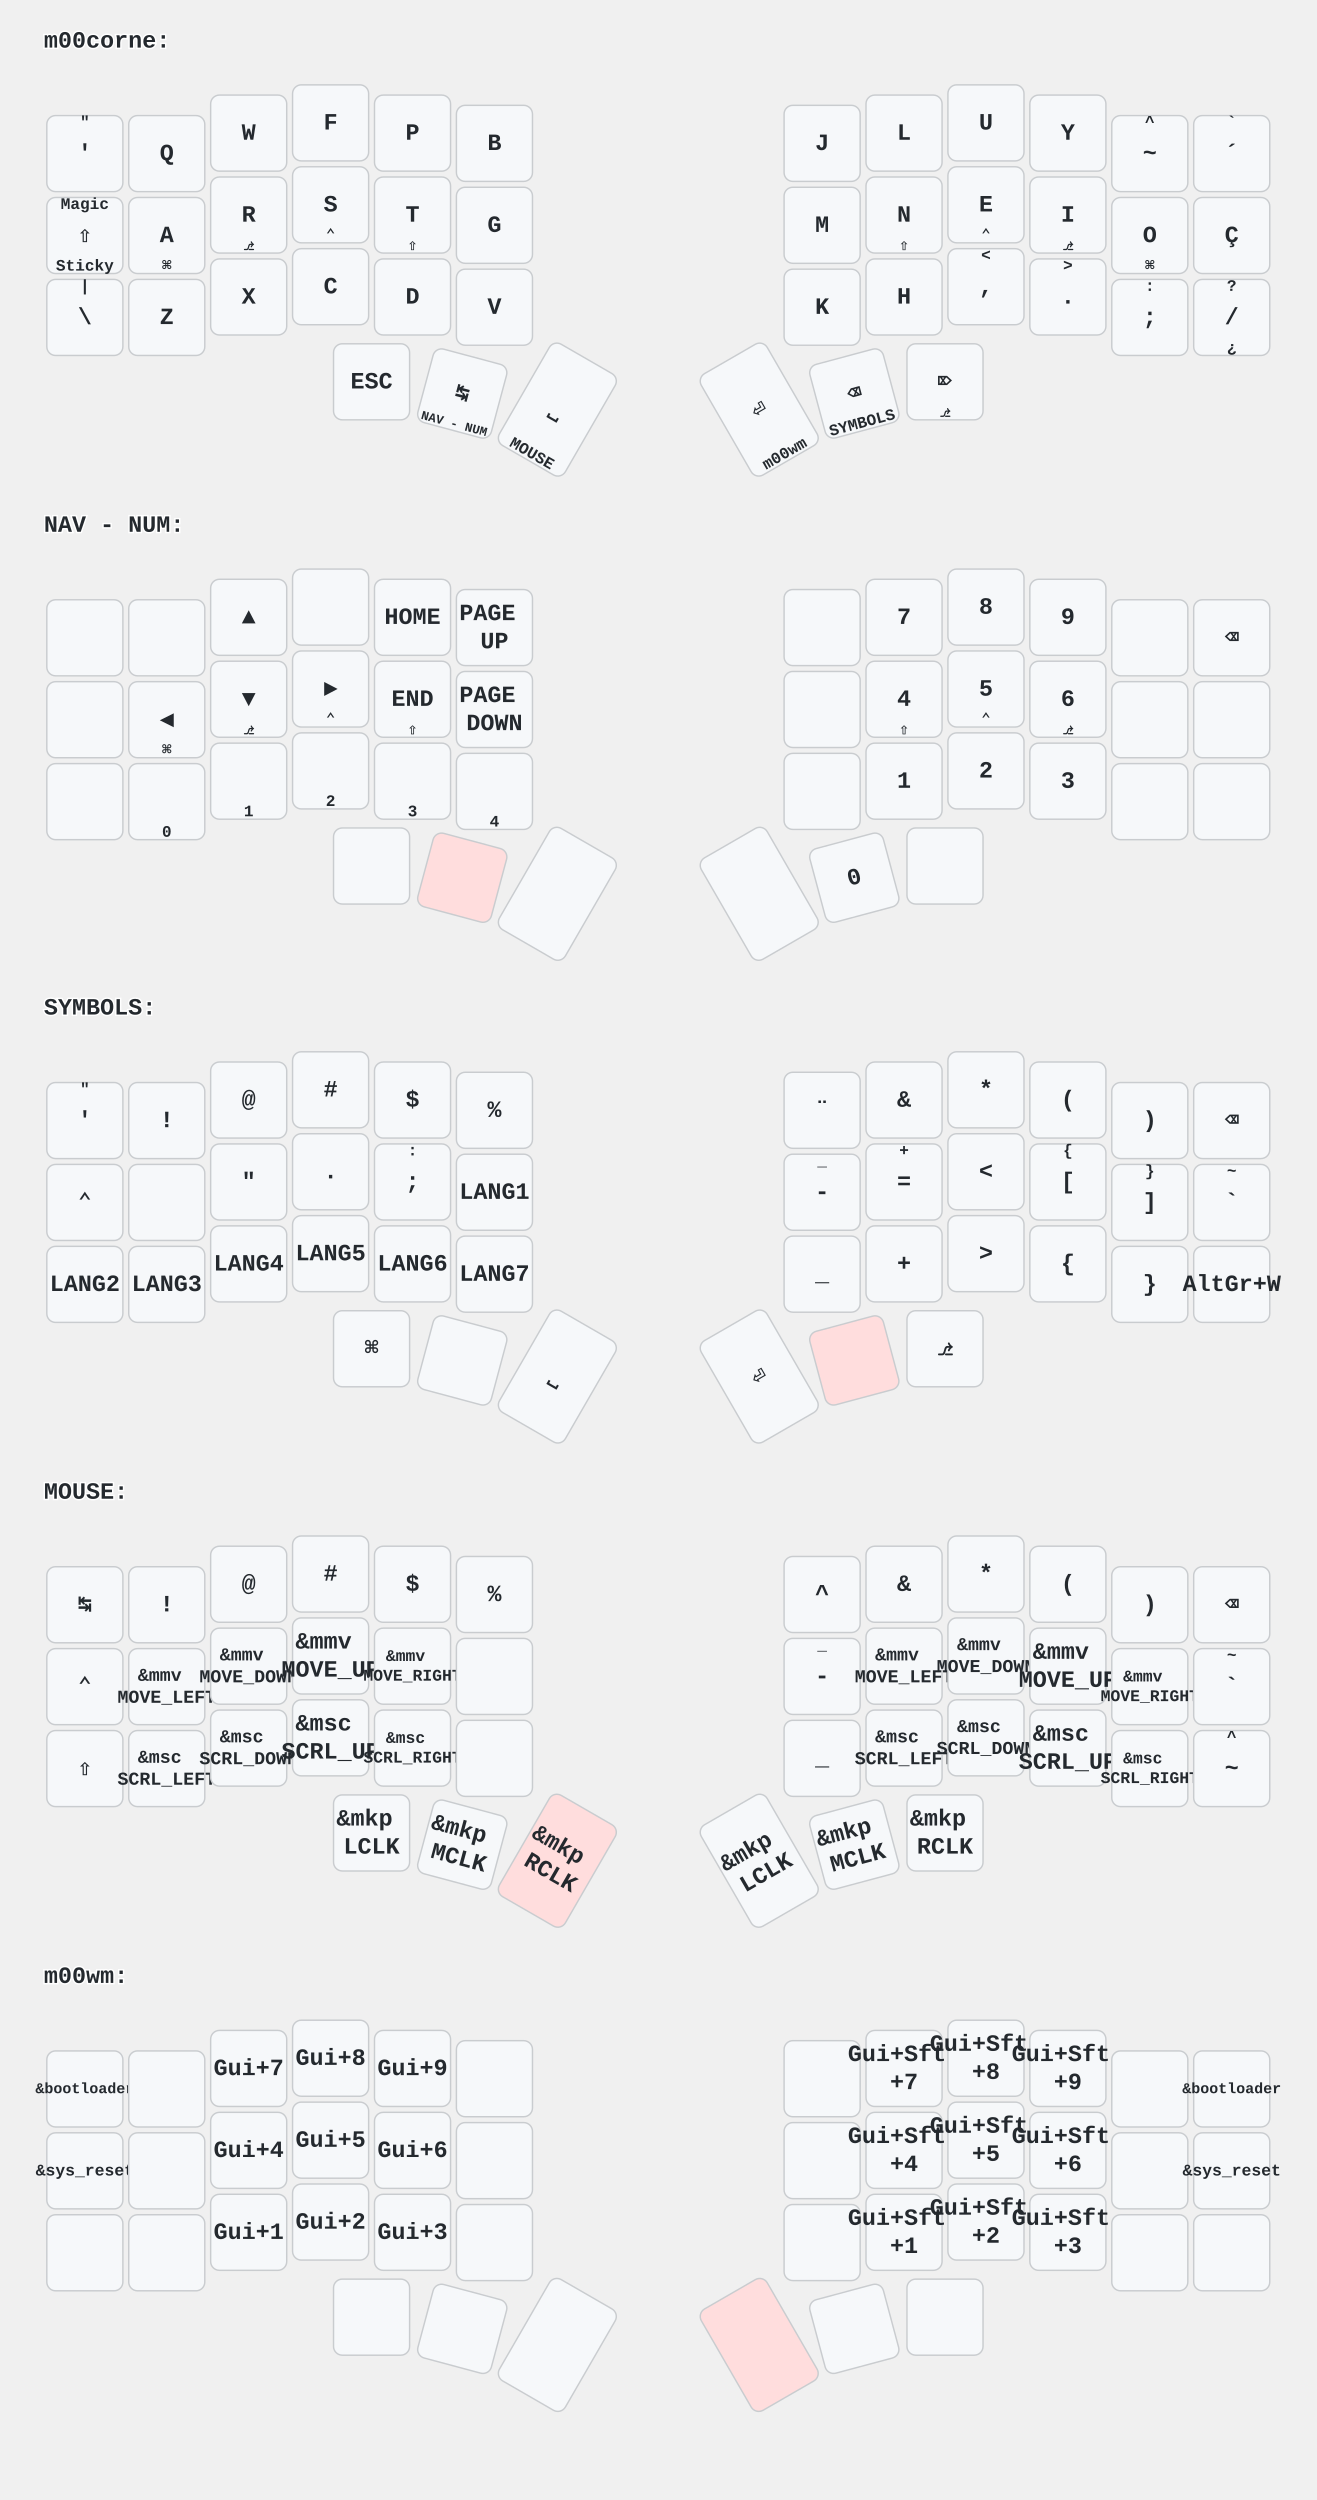
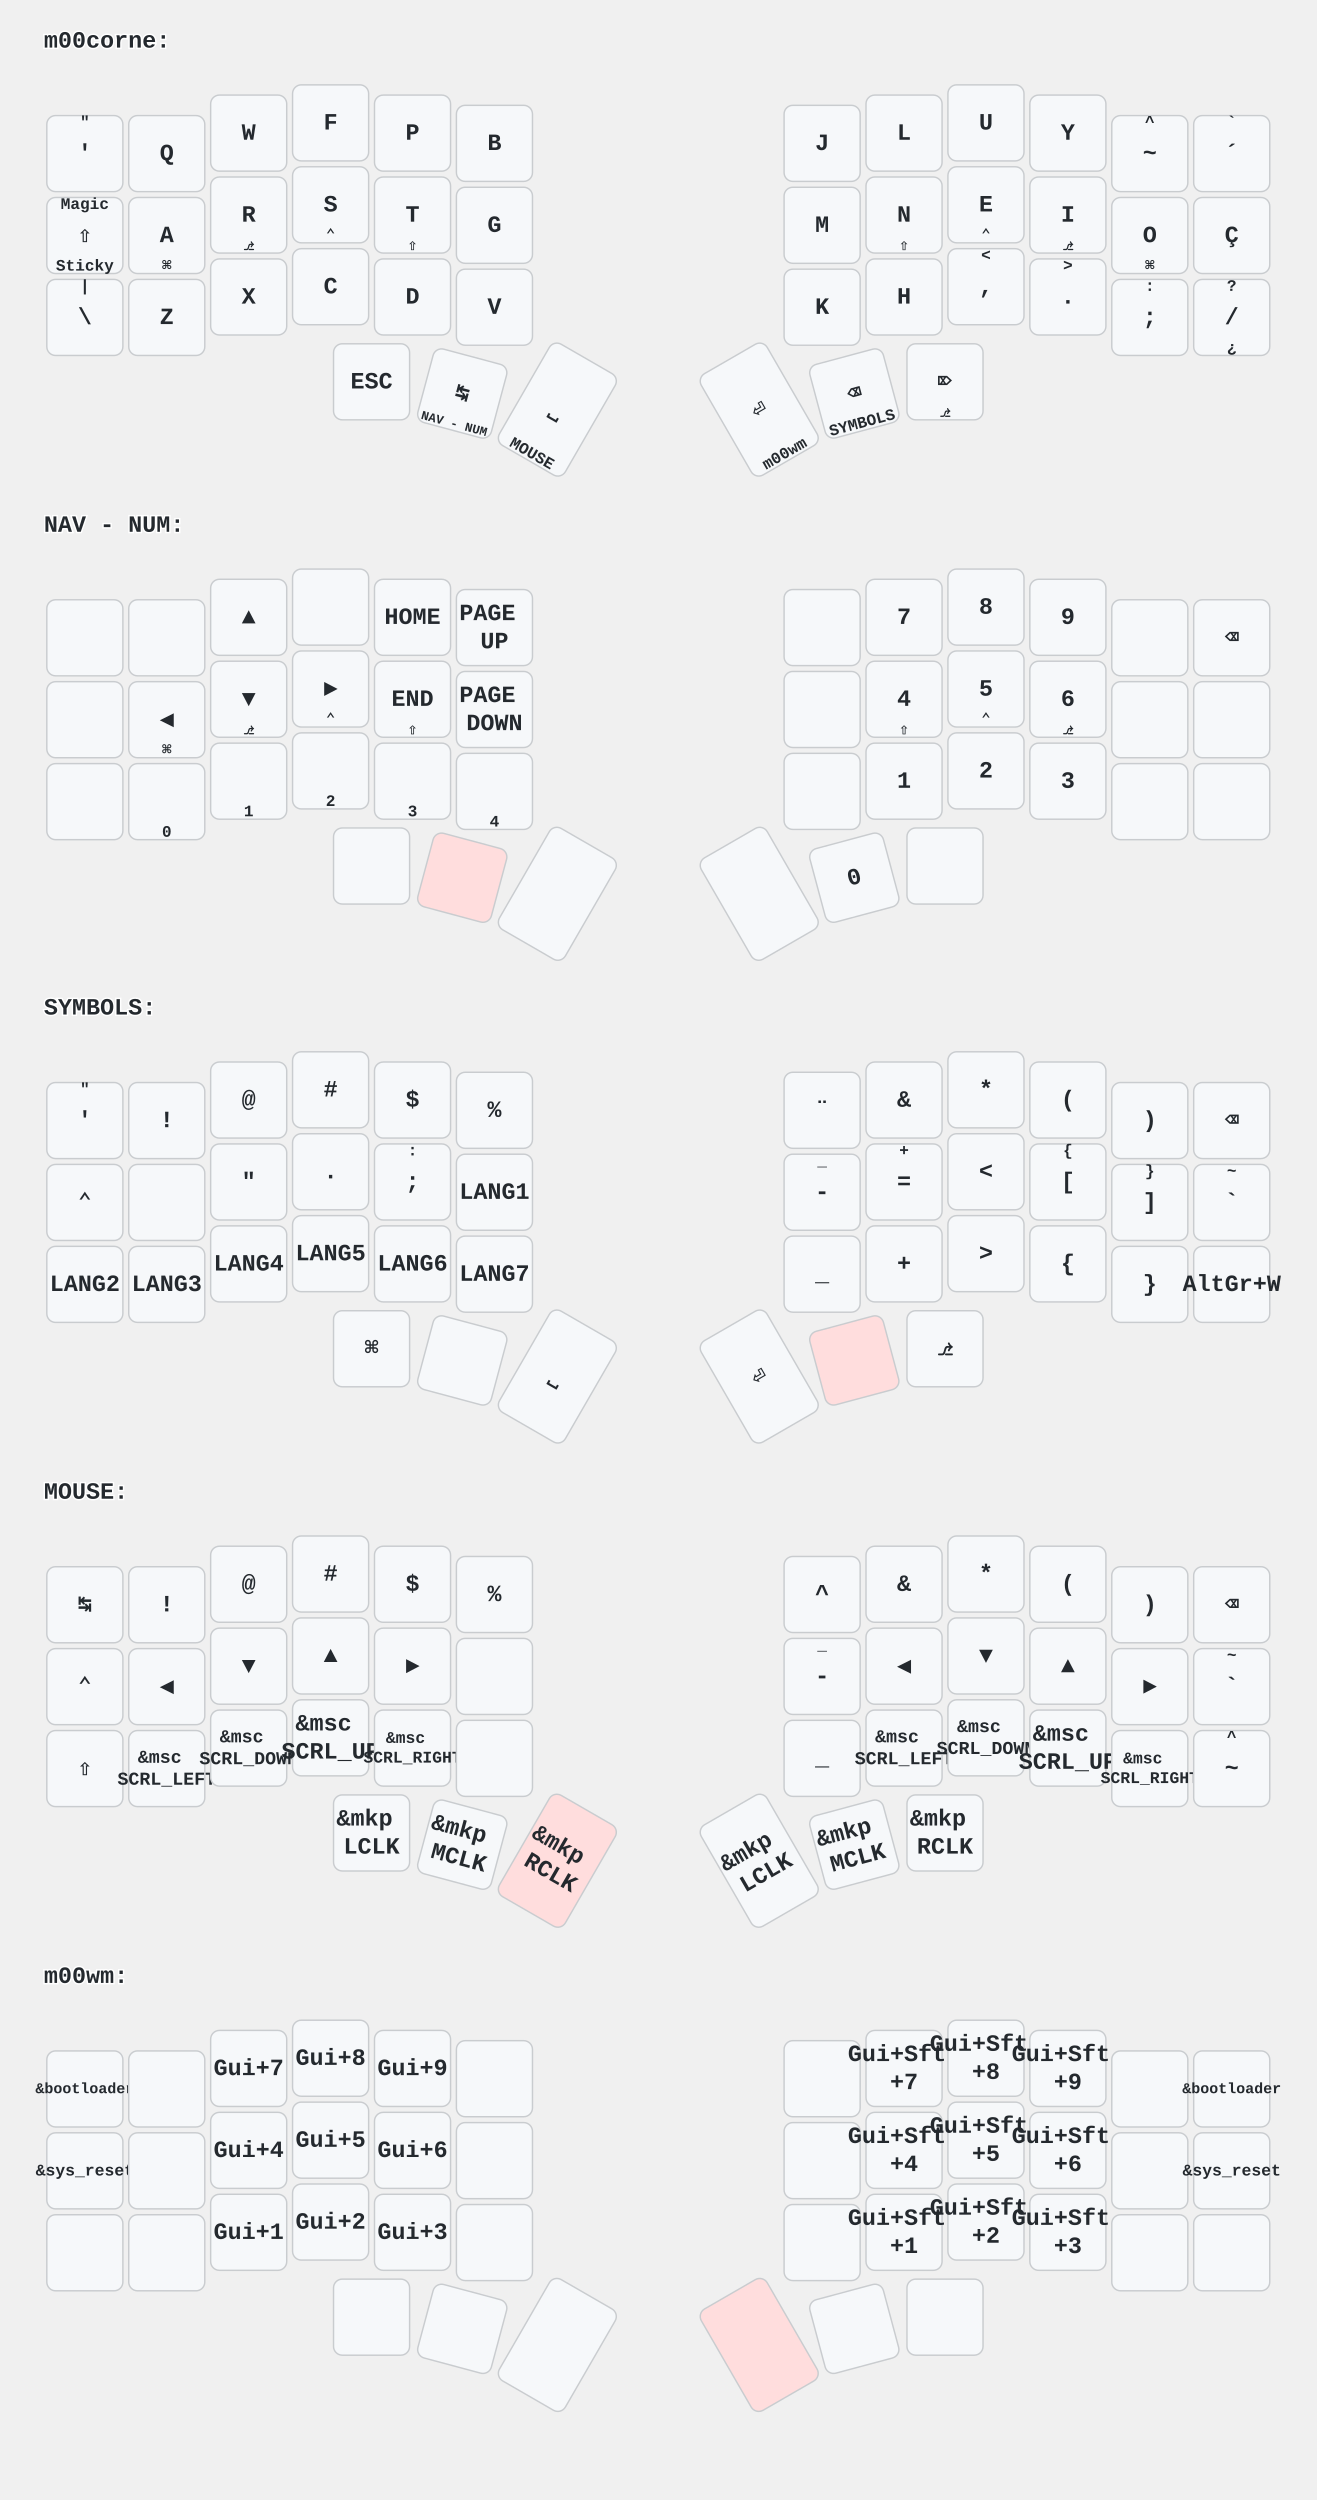
<svg xmlns="http://www.w3.org/2000/svg" xmlns:xlink="http://www.w3.org/1999/xlink" width="900" height="1709" viewBox="0 0 900 1709" class="keymap">
  <defs>/* start glyphs */
<svg id="mdil:bluetooth">
      <svg id="mdil-bluetooth" viewBox="0 0 24 24">
        <path d="M11,3H12L16.85,7.85L12.21,12.5L16.85,17.15L12,22H11V13.71L6.55,18.16L5.84,17.45L10.79,12.5L5.84,7.55L6.55,6.84L11,11.29V3M12,4.41V11.29L15.44,7.85L12,4.41M12,20.59L15.44,17.15L12,13.71V20.59Z" />
      </svg>
    </svg>
  </defs>/* end glyphs */
<style>/* font and background color specifications */
svg {
    font-family: SFMono-Regular,Consolas,Liberation Mono,Menlo,monospace;
    font-size: 16px;
    font-kerning: normal;
    font-weight: bold;
    text-rendering: optimizeLegibility;
    fill: #24292e;
}

/* default key styling */
rect {
    fill: #f6f8fa;
    stroke: #c9cccf;
    stroke-width: 1;
}

/* color accent for combo boxes */
rect.combo {
    fill: #cdf;
}

/* color accent for held keys */
rect.held, rect.combo.held {
    fill: #fdd;
}

/* color accent for ghost (optional) keys */
rect.ghost, rect.combo.ghost {
    fill: #ddd;
}

text {
    text-anchor: middle;
    dominant-baseline: middle;
}

/* styling for layer labels */
text.label {
    font-weight: bold;
    text-anchor: start;
    stroke: white;
    stroke-width: 2;
    paint-order: stroke;
}

/* styling for combo tap, and key hold/shifted label text */
text.combo, text.hold, text.shifted {
    font-size: 11px;
}

text.hold {
    text-anchor: middle;
    dominant-baseline: auto;
}

text.shifted {
    text-anchor: middle;
    dominant-baseline: hanging;
}

/* styling for hold/shifted label text in combo box */
text.combo.hold, text.combo.shifted {
    font-size: 8px;
}

/* styling for combo dendrons */
path {
    stroke-width: 1;
    stroke: gray;
    fill: none;
}

@media (prefers-color-scheme: dark) {
svg.keymap { fill: #d1d6db; }
rect.key { fill: #3f4750; }
rect.key, rect.combo { stroke: #60666c; }
rect.combo, rect.combo-separate { fill: #1f3d7a; }
rect.held, rect.combo.held { fill: #854747; }
text.label, text.footer { stroke: black; }
text.trans { fill: #7e8184; }
path.combo { stroke: #7f7f7f; }

}</style>
  <g transform="translate(30, 0)" class="layer-m00corne">
    <text x="0" y="28" class="label" id="m00corne">m00corne:</text>
    <g transform="translate(0, 56)">
      <g transform="translate(28, 49)" class="key keypos-0">
        <rect rx="6" ry="6" x="-26" y="-26" width="52" height="52" class="key" />
        <text x="0" y="0" class="key tap">'</text>
        <text x="0" y="-24" class="key shifted">"</text>
      </g>
      <g transform="translate(84, 49)" class="key keypos-1">
        <rect rx="6" ry="6" x="-26" y="-26" width="52" height="52" class="key" />
        <text x="0" y="0" class="key tap">Q</text>
      </g>
      <g transform="translate(140, 35)" class="key keypos-2">
        <rect rx="6" ry="6" x="-26" y="-26" width="52" height="52" class="key" />
        <text x="0" y="0" class="key tap">W</text>
      </g>
      <g transform="translate(196, 28)" class="key keypos-3">
        <rect rx="6" ry="6" x="-26" y="-26" width="52" height="52" class="key" />
        <text x="0" y="0" class="key tap">F</text>
      </g>
      <g transform="translate(252, 35)" class="key keypos-4">
        <rect rx="6" ry="6" x="-26" y="-26" width="52" height="52" class="key" />
        <text x="0" y="0" class="key tap">P</text>
      </g>
      <g transform="translate(308, 42)" class="key keypos-5">
        <rect rx="6" ry="6" x="-26" y="-26" width="52" height="52" class="key" />
        <text x="0" y="0" class="key tap">B</text>
      </g>
      <g transform="translate(532, 42)" class="key keypos-6">
        <rect rx="6" ry="6" x="-26" y="-26" width="52" height="52" class="key" />
        <text x="0" y="0" class="key tap">J</text>
      </g>
      <g transform="translate(588, 35)" class="key keypos-7">
        <rect rx="6" ry="6" x="-26" y="-26" width="52" height="52" class="key" />
        <text x="0" y="0" class="key tap">L</text>
      </g>
      <g transform="translate(644, 28)" class="key keypos-8">
        <rect rx="6" ry="6" x="-26" y="-26" width="52" height="52" class="key" />
        <text x="0" y="0" class="key tap">U</text>
      </g>
      <g transform="translate(700, 35)" class="key keypos-9">
        <rect rx="6" ry="6" x="-26" y="-26" width="52" height="52" class="key" />
        <text x="0" y="0" class="key tap">Y</text>
      </g>
      <g transform="translate(756, 49)" class="key keypos-10">
        <rect rx="6" ry="6" x="-26" y="-26" width="52" height="52" class="key" />
        <text x="0" y="0" class="key tap">~</text>
        <text x="0" y="-24" class="key shifted">^</text>
      </g>
      <g transform="translate(812, 49)" class="key keypos-11">
        <rect rx="6" ry="6" x="-26" y="-26" width="52" height="52" class="key" />
        <text x="0" y="0" class="key tap">´</text>
        <text x="0" y="-24" class="key shifted">`</text>
      </g>
      <g transform="translate(28, 105)" class="key keypos-12">
        <rect rx="6" ry="6" x="-26" y="-26" width="52" height="52" class="key" />
        <text x="0" y="0" class="key tap">⇧</text>
        <text x="0" y="24" class="key hold">Sticky</text>
        <text x="0" y="-24" class="key shifted">Magic</text>
      </g>
      <g transform="translate(84, 105)" class="key keypos-13">
        <rect rx="6" ry="6" x="-26" y="-26" width="52" height="52" class="key" />
        <text x="0" y="0" class="key tap">A</text>
        <text x="0" y="24" class="key hold">⌘</text>
      </g>
      <g transform="translate(140, 91)" class="key keypos-14">
        <rect rx="6" ry="6" x="-26" y="-26" width="52" height="52" class="key" />
        <text x="0" y="0" class="key tap">R</text>
        <text x="0" y="24" class="key hold">⎇</text>
      </g>
      <g transform="translate(196, 84)" class="key keypos-15">
        <rect rx="6" ry="6" x="-26" y="-26" width="52" height="52" class="key" />
        <text x="0" y="0" class="key tap">S</text>
        <text x="0" y="24" class="key hold">⌃</text>
      </g>
      <g transform="translate(252, 91)" class="key keypos-16">
        <rect rx="6" ry="6" x="-26" y="-26" width="52" height="52" class="key" />
        <text x="0" y="0" class="key tap">T</text>
        <text x="0" y="24" class="key hold">⇧</text>
      </g>
      <g transform="translate(308, 98)" class="key keypos-17">
        <rect rx="6" ry="6" x="-26" y="-26" width="52" height="52" class="key" />
        <text x="0" y="0" class="key tap">G</text>
      </g>
      <g transform="translate(532, 98)" class="key keypos-18">
        <rect rx="6" ry="6" x="-26" y="-26" width="52" height="52" class="key" />
        <text x="0" y="0" class="key tap">M</text>
      </g>
      <g transform="translate(588, 91)" class="key keypos-19">
        <rect rx="6" ry="6" x="-26" y="-26" width="52" height="52" class="key" />
        <text x="0" y="0" class="key tap">N</text>
        <text x="0" y="24" class="key hold">⇧</text>
      </g>
      <g transform="translate(644, 84)" class="key keypos-20">
        <rect rx="6" ry="6" x="-26" y="-26" width="52" height="52" class="key" />
        <text x="0" y="0" class="key tap">E</text>
        <text x="0" y="24" class="key hold">⌃</text>
      </g>
      <g transform="translate(700, 91)" class="key keypos-21">
        <rect rx="6" ry="6" x="-26" y="-26" width="52" height="52" class="key" />
        <text x="0" y="0" class="key tap">I</text>
        <text x="0" y="24" class="key hold">⎇</text>
      </g>
      <g transform="translate(756, 105)" class="key keypos-22">
        <rect rx="6" ry="6" x="-26" y="-26" width="52" height="52" class="key" />
        <text x="0" y="0" class="key tap">O</text>
        <text x="0" y="24" class="key hold">⌘</text>
      </g>
      <g transform="translate(812, 105)" class="key keypos-23">
        <rect rx="6" ry="6" x="-26" y="-26" width="52" height="52" class="key" />
        <text x="0" y="0" class="key tap">Ç</text>
      </g>
      <g transform="translate(28, 161)" class="key keypos-24">
        <rect rx="6" ry="6" x="-26" y="-26" width="52" height="52" class="key" />
        <text x="0" y="0" class="key tap">\</text>
        <text x="0" y="-24" class="key shifted">|</text>
      </g>
      <g transform="translate(84, 161)" class="key keypos-25">
        <rect rx="6" ry="6" x="-26" y="-26" width="52" height="52" class="key" />
        <text x="0" y="0" class="key tap">Z</text>
      </g>
      <g transform="translate(140, 147)" class="key keypos-26">
        <rect rx="6" ry="6" x="-26" y="-26" width="52" height="52" class="key" />
        <text x="0" y="0" class="key tap">X</text>
      </g>
      <g transform="translate(196, 140)" class="key keypos-27">
        <rect rx="6" ry="6" x="-26" y="-26" width="52" height="52" class="key" />
        <text x="0" y="0" class="key tap">C</text>
      </g>
      <g transform="translate(252, 147)" class="key keypos-28">
        <rect rx="6" ry="6" x="-26" y="-26" width="52" height="52" class="key" />
        <text x="0" y="0" class="key tap">D</text>
      </g>
      <g transform="translate(308, 154)" class="key keypos-29">
        <rect rx="6" ry="6" x="-26" y="-26" width="52" height="52" class="key" />
        <text x="0" y="0" class="key tap">V</text>
      </g>
      <g transform="translate(532, 154)" class="key keypos-30">
        <rect rx="6" ry="6" x="-26" y="-26" width="52" height="52" class="key" />
        <text x="0" y="0" class="key tap">K</text>
      </g>
      <g transform="translate(588, 147)" class="key keypos-31">
        <rect rx="6" ry="6" x="-26" y="-26" width="52" height="52" class="key" />
        <text x="0" y="0" class="key tap">H</text>
      </g>
      <g transform="translate(644, 140)" class="key keypos-32">
        <rect rx="6" ry="6" x="-26" y="-26" width="52" height="52" class="key" />
        <text x="0" y="0" class="key tap">,</text>
        <text x="0" y="-24" class="key shifted">&lt;</text>
      </g>
      <g transform="translate(700, 147)" class="key keypos-33">
        <rect rx="6" ry="6" x="-26" y="-26" width="52" height="52" class="key" />
        <text x="0" y="0" class="key tap">.</text>
        <text x="0" y="-24" class="key shifted">&gt;</text>
      </g>
      <g transform="translate(756, 161)" class="key keypos-34">
        <rect rx="6" ry="6" x="-26" y="-26" width="52" height="52" class="key" />
        <text x="0" y="0" class="key tap">;</text>
        <text x="0" y="-24" class="key shifted">:</text>
      </g>
      <g transform="translate(812, 161)" class="key keypos-35">
        <rect rx="6" ry="6" x="-26" y="-26" width="52" height="52" class="key" />
        <text x="0" y="0" class="key tap">/</text>
        <text x="0" y="24" class="key hold">¿</text>
        <text x="0" y="-24" class="key shifted">?</text>
      </g>
      <g transform="translate(224, 205)" class="key keypos-36">
        <rect rx="6" ry="6" x="-26" y="-26" width="52" height="52" class="key" />
        <text x="0" y="0" class="key tap">ESC</text>
      </g>
      <g transform="translate(286, 213) rotate(15.0)" class="key keypos-37">
        <rect rx="6" ry="6" x="-26" y="-26" width="52" height="52" class="key" />
        <text x="0" y="0" class="key tap">↹</text>
        <a href="#NAV---NUM">
          <text x="0" y="24" class="key hold layer-activator">
            <tspan style="font-size: 78%">NAV - NUM</tspan>
          </text>
        </a>
      </g>
      <g transform="translate(351, 224) rotate(30.0)" class="key keypos-38">
        <rect rx="6" ry="6" x="-26" y="-40" width="52" height="80" class="key" />
        <text x="0" y="0" class="key tap">⎵</text>
        <a href="#MOUSE">
          <text x="0" y="38" class="key hold layer-activator">MOUSE</text>
        </a>
      </g>
      <g transform="translate(489, 224) rotate(-30.0)" class="key keypos-39">
        <rect rx="6" ry="6" x="-26" y="-40" width="52" height="80" class="key" />
        <text x="0" y="0" class="key tap">⏎</text>
        <a href="#m00wm">
          <text x="0" y="38" class="key hold layer-activator">m00wm</text>
        </a>
      </g>
      <g transform="translate(554, 213) rotate(-15.0)" class="key keypos-40">
        <rect rx="6" ry="6" x="-26" y="-26" width="52" height="52" class="key" />
        <text x="0" y="0" class="key tap">⌫</text>
        <a href="#SYMBOLS">
          <text x="0" y="24" class="key hold layer-activator">SYMBOLS</text>
        </a>
      </g>
      <g transform="translate(616, 205)" class="key keypos-41">
        <rect rx="6" ry="6" x="-26" y="-26" width="52" height="52" class="key" />
        <text x="0" y="0" class="key tap">⌦</text>
        <text x="0" y="24" class="key hold">⎇</text>
      </g>
    </g>
  </g>
  <g transform="translate(30, 331)" class="layer-NAV - NUM">
    <text x="0" y="28" class="label" id="NAV---NUM">NAV - NUM:</text>
    <g transform="translate(0, 56)">
      <g transform="translate(28, 49)" class="key keypos-0">
        <rect rx="6" ry="6" x="-26" y="-26" width="52" height="52" class="key" />
      </g>
      <g transform="translate(84, 49)" class="key keypos-1">
        <rect rx="6" ry="6" x="-26" y="-26" width="52" height="52" class="key" />
      </g>
      <g transform="translate(140, 35)" class="key keypos-2">
        <rect rx="6" ry="6" x="-26" y="-26" width="52" height="52" class="key" />
        <text x="0" y="0" class="key tap">▲</text>
      </g>
      <g transform="translate(196, 28)" class="key keypos-3">
        <rect rx="6" ry="6" x="-26" y="-26" width="52" height="52" class="key" />
      </g>
      <g transform="translate(252, 35)" class="key keypos-4">
        <rect rx="6" ry="6" x="-26" y="-26" width="52" height="52" class="key" />
        <text x="0" y="0" class="key tap">HOME</text>
      </g>
      <g transform="translate(308, 42)" class="key keypos-5">
        <rect rx="6" ry="6" x="-26" y="-26" width="52" height="52" class="key" />
        <text x="0" y="0" class="key tap">
          <tspan x="0" dy="-0.6em">PAGE</tspan>
          <tspan x="0" dy="1.2em">UP</tspan>
        </text>
      </g>
      <g transform="translate(532, 42)" class="key keypos-6">
        <rect rx="6" ry="6" x="-26" y="-26" width="52" height="52" class="key" />
      </g>
      <g transform="translate(588, 35)" class="key keypos-7">
        <rect rx="6" ry="6" x="-26" y="-26" width="52" height="52" class="key" />
        <text x="0" y="0" class="key tap">7</text>
      </g>
      <g transform="translate(644, 28)" class="key keypos-8">
        <rect rx="6" ry="6" x="-26" y="-26" width="52" height="52" class="key" />
        <text x="0" y="0" class="key tap">8</text>
      </g>
      <g transform="translate(700, 35)" class="key keypos-9">
        <rect rx="6" ry="6" x="-26" y="-26" width="52" height="52" class="key" />
        <text x="0" y="0" class="key tap">9</text>
      </g>
      <g transform="translate(756, 49)" class="key keypos-10">
        <rect rx="6" ry="6" x="-26" y="-26" width="52" height="52" class="key" />
      </g>
      <g transform="translate(812, 49)" class="key keypos-11">
        <rect rx="6" ry="6" x="-26" y="-26" width="52" height="52" class="key" />
        <text x="0" y="0" class="key tap">⌫</text>
      </g>
      <g transform="translate(28, 105)" class="key keypos-12">
        <rect rx="6" ry="6" x="-26" y="-26" width="52" height="52" class="key" />
      </g>
      <g transform="translate(84, 105)" class="key keypos-13">
        <rect rx="6" ry="6" x="-26" y="-26" width="52" height="52" class="key" />
        <text x="0" y="0" class="key tap">◀</text>
        <text x="0" y="24" class="key hold">⌘</text>
      </g>
      <g transform="translate(140, 91)" class="key keypos-14">
        <rect rx="6" ry="6" x="-26" y="-26" width="52" height="52" class="key" />
        <text x="0" y="0" class="key tap">▼</text>
        <text x="0" y="24" class="key hold">⎇</text>
      </g>
      <g transform="translate(196, 84)" class="key keypos-15">
        <rect rx="6" ry="6" x="-26" y="-26" width="52" height="52" class="key" />
        <text x="0" y="0" class="key tap">►</text>
        <text x="0" y="24" class="key hold">⌃</text>
      </g>
      <g transform="translate(252, 91)" class="key keypos-16">
        <rect rx="6" ry="6" x="-26" y="-26" width="52" height="52" class="key" />
        <text x="0" y="0" class="key tap">END</text>
        <text x="0" y="24" class="key hold">⇧</text>
      </g>
      <g transform="translate(308, 98)" class="key keypos-17">
        <rect rx="6" ry="6" x="-26" y="-26" width="52" height="52" class="key" />
        <text x="0" y="0" class="key tap">
          <tspan x="0" dy="-0.6em">PAGE</tspan>
          <tspan x="0" dy="1.2em">DOWN</tspan>
        </text>
      </g>
      <g transform="translate(532, 98)" class="key keypos-18">
        <rect rx="6" ry="6" x="-26" y="-26" width="52" height="52" class="key" />
      </g>
      <g transform="translate(588, 91)" class="key keypos-19">
        <rect rx="6" ry="6" x="-26" y="-26" width="52" height="52" class="key" />
        <text x="0" y="0" class="key tap">4</text>
        <text x="0" y="24" class="key hold">⇧</text>
      </g>
      <g transform="translate(644, 84)" class="key keypos-20">
        <rect rx="6" ry="6" x="-26" y="-26" width="52" height="52" class="key" />
        <text x="0" y="0" class="key tap">5</text>
        <text x="0" y="24" class="key hold">⌃</text>
      </g>
      <g transform="translate(700, 91)" class="key keypos-21">
        <rect rx="6" ry="6" x="-26" y="-26" width="52" height="52" class="key" />
        <text x="0" y="0" class="key tap">6</text>
        <text x="0" y="24" class="key hold">⎇</text>
      </g>
      <g transform="translate(756, 105)" class="key keypos-22">
        <rect rx="6" ry="6" x="-26" y="-26" width="52" height="52" class="key" />
      </g>
      <g transform="translate(812, 105)" class="key keypos-23">
        <rect rx="6" ry="6" x="-26" y="-26" width="52" height="52" class="key" />
      </g>
      <g transform="translate(28, 161)" class="key keypos-24">
        <rect rx="6" ry="6" x="-26" y="-26" width="52" height="52" class="key" />
        <use href="#mdil:bluetooth" xlink:href="#mdil:bluetooth" x="-7" y="-7" height="14" width="14.0" class="key tap glyph mdil:bluetooth" />
      </g>
      <g transform="translate(84, 161)" class="key keypos-25">
        <rect rx="6" ry="6" x="-26" y="-26" width="52" height="52" class="key" />
        <use href="#mdil:bluetooth" xlink:href="#mdil:bluetooth" x="-7" y="-7" height="14" width="14.0" class="key tap glyph mdil:bluetooth" />
        <text x="0" y="24" class="key hold">0</text>
      </g>
      <g transform="translate(140, 147)" class="key keypos-26">
        <rect rx="6" ry="6" x="-26" y="-26" width="52" height="52" class="key" />
        <use href="#mdil:bluetooth" xlink:href="#mdil:bluetooth" x="-7" y="-7" height="14" width="14.0" class="key tap glyph mdil:bluetooth" />
        <text x="0" y="24" class="key hold">1</text>
      </g>
      <g transform="translate(196, 140)" class="key keypos-27">
        <rect rx="6" ry="6" x="-26" y="-26" width="52" height="52" class="key" />
        <use href="#mdil:bluetooth" xlink:href="#mdil:bluetooth" x="-7" y="-7" height="14" width="14.0" class="key tap glyph mdil:bluetooth" />
        <text x="0" y="24" class="key hold">2</text>
      </g>
      <g transform="translate(252, 147)" class="key keypos-28">
        <rect rx="6" ry="6" x="-26" y="-26" width="52" height="52" class="key" />
        <use href="#mdil:bluetooth" xlink:href="#mdil:bluetooth" x="-7" y="-7" height="14" width="14.0" class="key tap glyph mdil:bluetooth" />
        <text x="0" y="24" class="key hold">3</text>
      </g>
      <g transform="translate(308, 154)" class="key keypos-29">
        <rect rx="6" ry="6" x="-26" y="-26" width="52" height="52" class="key" />
        <use href="#mdil:bluetooth" xlink:href="#mdil:bluetooth" x="-7" y="-7" height="14" width="14.0" class="key tap glyph mdil:bluetooth" />
        <text x="0" y="24" class="key hold">4</text>
      </g>
      <g transform="translate(532, 154)" class="key keypos-30">
        <rect rx="6" ry="6" x="-26" y="-26" width="52" height="52" class="key" />
      </g>
      <g transform="translate(588, 147)" class="key keypos-31">
        <rect rx="6" ry="6" x="-26" y="-26" width="52" height="52" class="key" />
        <text x="0" y="0" class="key tap">1</text>
      </g>
      <g transform="translate(644, 140)" class="key keypos-32">
        <rect rx="6" ry="6" x="-26" y="-26" width="52" height="52" class="key" />
        <text x="0" y="0" class="key tap">2</text>
      </g>
      <g transform="translate(700, 147)" class="key keypos-33">
        <rect rx="6" ry="6" x="-26" y="-26" width="52" height="52" class="key" />
        <text x="0" y="0" class="key tap">3</text>
      </g>
      <g transform="translate(756, 161)" class="key keypos-34">
        <rect rx="6" ry="6" x="-26" y="-26" width="52" height="52" class="key" />
      </g>
      <g transform="translate(812, 161)" class="key keypos-35">
        <rect rx="6" ry="6" x="-26" y="-26" width="52" height="52" class="key" />
      </g>
      <g transform="translate(224, 205)" class="key keypos-36">
        <rect rx="6" ry="6" x="-26" y="-26" width="52" height="52" class="key" />
      </g>
      <g transform="translate(286, 213) rotate(15.0)" class="key held keypos-37">
        <rect rx="6" ry="6" x="-26" y="-26" width="52" height="52" class="key held" />
      </g>
      <g transform="translate(351, 224) rotate(30.0)" class="key keypos-38">
        <rect rx="6" ry="6" x="-26" y="-40" width="52" height="80" class="key" />
      </g>
      <g transform="translate(489, 224) rotate(-30.0)" class="key keypos-39">
        <rect rx="6" ry="6" x="-26" y="-40" width="52" height="80" class="key" />
      </g>
      <g transform="translate(554, 213) rotate(-15.0)" class="key keypos-40">
        <rect rx="6" ry="6" x="-26" y="-26" width="52" height="52" class="key" />
        <text x="0" y="0" class="key tap">0</text>
      </g>
      <g transform="translate(616, 205)" class="key keypos-41">
        <rect rx="6" ry="6" x="-26" y="-26" width="52" height="52" class="key" />
      </g>
    </g>
  </g>
  <g transform="translate(30, 661)" class="layer-SYMBOLS">
    <text x="0" y="28" class="label" id="SYMBOLS">SYMBOLS:</text>
    <g transform="translate(0, 56)">
      <g transform="translate(28, 49)" class="key keypos-0">
        <rect rx="6" ry="6" x="-26" y="-26" width="52" height="52" class="key" />
        <text x="0" y="0" class="key tap">'</text>
        <text x="0" y="-24" class="key shifted">"</text>
      </g>
      <g transform="translate(84, 49)" class="key keypos-1">
        <rect rx="6" ry="6" x="-26" y="-26" width="52" height="52" class="key" />
        <text x="0" y="0" class="key tap">!</text>
      </g>
      <g transform="translate(140, 35)" class="key keypos-2">
        <rect rx="6" ry="6" x="-26" y="-26" width="52" height="52" class="key" />
        <text x="0" y="0" class="key tap">@</text>
      </g>
      <g transform="translate(196, 28)" class="key keypos-3">
        <rect rx="6" ry="6" x="-26" y="-26" width="52" height="52" class="key" />
        <text x="0" y="0" class="key tap">#</text>
      </g>
      <g transform="translate(252, 35)" class="key keypos-4">
        <rect rx="6" ry="6" x="-26" y="-26" width="52" height="52" class="key" />
        <text x="0" y="0" class="key tap">$</text>
      </g>
      <g transform="translate(308, 42)" class="key keypos-5">
        <rect rx="6" ry="6" x="-26" y="-26" width="52" height="52" class="key" />
        <text x="0" y="0" class="key tap">%</text>
      </g>
      <g transform="translate(532, 42)" class="key keypos-6">
        <rect rx="6" ry="6" x="-26" y="-26" width="52" height="52" class="key" />
        <text x="0" y="0" class="key tap">¨</text>
      </g>
      <g transform="translate(588, 35)" class="key keypos-7">
        <rect rx="6" ry="6" x="-26" y="-26" width="52" height="52" class="key" />
        <text x="0" y="0" class="key tap">&amp;</text>
      </g>
      <g transform="translate(644, 28)" class="key keypos-8">
        <rect rx="6" ry="6" x="-26" y="-26" width="52" height="52" class="key" />
        <text x="0" y="0" class="key tap">*</text>
      </g>
      <g transform="translate(700, 35)" class="key keypos-9">
        <rect rx="6" ry="6" x="-26" y="-26" width="52" height="52" class="key" />
        <text x="0" y="0" class="key tap">(</text>
      </g>
      <g transform="translate(756, 49)" class="key keypos-10">
        <rect rx="6" ry="6" x="-26" y="-26" width="52" height="52" class="key" />
        <text x="0" y="0" class="key tap">)</text>
      </g>
      <g transform="translate(812, 49)" class="key keypos-11">
        <rect rx="6" ry="6" x="-26" y="-26" width="52" height="52" class="key" />
        <text x="0" y="0" class="key tap">⌫</text>
      </g>
      <g transform="translate(28, 105)" class="key keypos-12">
        <rect rx="6" ry="6" x="-26" y="-26" width="52" height="52" class="key" />
        <text x="0" y="0" class="key tap">⌃</text>
      </g>
      <g transform="translate(84, 105)" class="key keypos-13">
        <rect rx="6" ry="6" x="-26" y="-26" width="52" height="52" class="key" />
      </g>
      <g transform="translate(140, 91)" class="key keypos-14">
        <rect rx="6" ry="6" x="-26" y="-26" width="52" height="52" class="key" />
        <text x="0" y="0" class="key tap">"</text>
      </g>
      <g transform="translate(196, 84)" class="key keypos-15">
        <rect rx="6" ry="6" x="-26" y="-26" width="52" height="52" class="key" />
        <text x="0" y="0" class="key tap">.</text>
      </g>
      <g transform="translate(252, 91)" class="key keypos-16">
        <rect rx="6" ry="6" x="-26" y="-26" width="52" height="52" class="key" />
        <text x="0" y="0" class="key tap">;</text>
        <text x="0" y="-24" class="key shifted">:</text>
      </g>
      <g transform="translate(308, 98)" class="key keypos-17">
        <rect rx="6" ry="6" x="-26" y="-26" width="52" height="52" class="key" />
        <text x="0" y="0" class="key tap">LANG1</text>
      </g>
      <g transform="translate(532, 98)" class="key keypos-18">
        <rect rx="6" ry="6" x="-26" y="-26" width="52" height="52" class="key" />
        <text x="0" y="0" class="key tap">-</text>
        <text x="0" y="-24" class="key shifted">_</text>
      </g>
      <g transform="translate(588, 91)" class="key keypos-19">
        <rect rx="6" ry="6" x="-26" y="-26" width="52" height="52" class="key" />
        <text x="0" y="0" class="key tap">=</text>
        <text x="0" y="-24" class="key shifted">+</text>
      </g>
      <g transform="translate(644, 84)" class="key keypos-20">
        <rect rx="6" ry="6" x="-26" y="-26" width="52" height="52" class="key" />
        <text x="0" y="0" class="key tap">&lt;</text>
      </g>
      <g transform="translate(700, 91)" class="key keypos-21">
        <rect rx="6" ry="6" x="-26" y="-26" width="52" height="52" class="key" />
        <text x="0" y="0" class="key tap">[</text>
        <text x="0" y="-24" class="key shifted">{</text>
      </g>
      <g transform="translate(756, 105)" class="key keypos-22">
        <rect rx="6" ry="6" x="-26" y="-26" width="52" height="52" class="key" />
        <text x="0" y="0" class="key tap">]</text>
        <text x="0" y="-24" class="key shifted">}</text>
      </g>
      <g transform="translate(812, 105)" class="key keypos-23">
        <rect rx="6" ry="6" x="-26" y="-26" width="52" height="52" class="key" />
        <text x="0" y="0" class="key tap">`</text>
        <text x="0" y="-24" class="key shifted">~</text>
      </g>
      <g transform="translate(28, 161)" class="key keypos-24">
        <rect rx="6" ry="6" x="-26" y="-26" width="52" height="52" class="key" />
        <text x="0" y="0" class="key tap">LANG2</text>
      </g>
      <g transform="translate(84, 161)" class="key keypos-25">
        <rect rx="6" ry="6" x="-26" y="-26" width="52" height="52" class="key" />
        <text x="0" y="0" class="key tap">LANG3</text>
      </g>
      <g transform="translate(140, 147)" class="key keypos-26">
        <rect rx="6" ry="6" x="-26" y="-26" width="52" height="52" class="key" />
        <text x="0" y="0" class="key tap">LANG4</text>
      </g>
      <g transform="translate(196, 140)" class="key keypos-27">
        <rect rx="6" ry="6" x="-26" y="-26" width="52" height="52" class="key" />
        <text x="0" y="0" class="key tap">LANG5</text>
      </g>
      <g transform="translate(252, 147)" class="key keypos-28">
        <rect rx="6" ry="6" x="-26" y="-26" width="52" height="52" class="key" />
        <text x="0" y="0" class="key tap">LANG6</text>
      </g>
      <g transform="translate(308, 154)" class="key keypos-29">
        <rect rx="6" ry="6" x="-26" y="-26" width="52" height="52" class="key" />
        <text x="0" y="0" class="key tap">LANG7</text>
      </g>
      <g transform="translate(532, 154)" class="key keypos-30">
        <rect rx="6" ry="6" x="-26" y="-26" width="52" height="52" class="key" />
        <text x="0" y="0" class="key tap">_</text>
      </g>
      <g transform="translate(588, 147)" class="key keypos-31">
        <rect rx="6" ry="6" x="-26" y="-26" width="52" height="52" class="key" />
        <text x="0" y="0" class="key tap">+</text>
      </g>
      <g transform="translate(644, 140)" class="key keypos-32">
        <rect rx="6" ry="6" x="-26" y="-26" width="52" height="52" class="key" />
        <text x="0" y="0" class="key tap">&gt;</text>
      </g>
      <g transform="translate(700, 147)" class="key keypos-33">
        <rect rx="6" ry="6" x="-26" y="-26" width="52" height="52" class="key" />
        <text x="0" y="0" class="key tap">{</text>
      </g>
      <g transform="translate(756, 161)" class="key keypos-34">
        <rect rx="6" ry="6" x="-26" y="-26" width="52" height="52" class="key" />
        <text x="0" y="0" class="key tap">}</text>
      </g>
      <g transform="translate(812, 161)" class="key keypos-35">
        <rect rx="6" ry="6" x="-26" y="-26" width="52" height="52" class="key" />
        <text x="0" y="0" class="key tap">AltGr+W</text>
      </g>
      <g transform="translate(224, 205)" class="key keypos-36">
        <rect rx="6" ry="6" x="-26" y="-26" width="52" height="52" class="key" />
        <text x="0" y="0" class="key tap">⌘</text>
      </g>
      <g transform="translate(286, 213) rotate(15.0)" class="key keypos-37">
        <rect rx="6" ry="6" x="-26" y="-26" width="52" height="52" class="key" />
      </g>
      <g transform="translate(351, 224) rotate(30.0)" class="key keypos-38">
        <rect rx="6" ry="6" x="-26" y="-40" width="52" height="80" class="key" />
        <text x="0" y="0" class="key tap">⎵</text>
      </g>
      <g transform="translate(489, 224) rotate(-30.0)" class="key keypos-39">
        <rect rx="6" ry="6" x="-26" y="-40" width="52" height="80" class="key" />
        <text x="0" y="0" class="key tap">⏎</text>
      </g>
      <g transform="translate(554, 213) rotate(-15.0)" class="key held keypos-40">
        <rect rx="6" ry="6" x="-26" y="-26" width="52" height="52" class="key held" />
      </g>
      <g transform="translate(616, 205)" class="key keypos-41">
        <rect rx="6" ry="6" x="-26" y="-26" width="52" height="52" class="key" />
        <text x="0" y="0" class="key tap">⎇</text>
      </g>
    </g>
  </g>
  <g transform="translate(30, 992)" class="layer-MOUSE">
    <text x="0" y="28" class="label" id="MOUSE">MOUSE:</text>
    <g transform="translate(0, 56)">
      <g transform="translate(28, 49)" class="key keypos-0">
        <rect rx="6" ry="6" x="-26" y="-26" width="52" height="52" class="key" />
        <text x="0" y="0" class="key tap">↹</text>
      </g>
      <g transform="translate(84, 49)" class="key keypos-1">
        <rect rx="6" ry="6" x="-26" y="-26" width="52" height="52" class="key" />
        <text x="0" y="0" class="key tap">!</text>
      </g>
      <g transform="translate(140, 35)" class="key keypos-2">
        <rect rx="6" ry="6" x="-26" y="-26" width="52" height="52" class="key" />
        <text x="0" y="0" class="key tap">@</text>
      </g>
      <g transform="translate(196, 28)" class="key keypos-3">
        <rect rx="6" ry="6" x="-26" y="-26" width="52" height="52" class="key" />
        <text x="0" y="0" class="key tap">#</text>
      </g>
      <g transform="translate(252, 35)" class="key keypos-4">
        <rect rx="6" ry="6" x="-26" y="-26" width="52" height="52" class="key" />
        <text x="0" y="0" class="key tap">$</text>
      </g>
      <g transform="translate(308, 42)" class="key keypos-5">
        <rect rx="6" ry="6" x="-26" y="-26" width="52" height="52" class="key" />
        <text x="0" y="0" class="key tap">%</text>
      </g>
      <g transform="translate(532, 42)" class="key keypos-6">
        <rect rx="6" ry="6" x="-26" y="-26" width="52" height="52" class="key" />
        <text x="0" y="0" class="key tap">^</text>
      </g>
      <g transform="translate(588, 35)" class="key keypos-7">
        <rect rx="6" ry="6" x="-26" y="-26" width="52" height="52" class="key" />
        <text x="0" y="0" class="key tap">&amp;</text>
      </g>
      <g transform="translate(644, 28)" class="key keypos-8">
        <rect rx="6" ry="6" x="-26" y="-26" width="52" height="52" class="key" />
        <text x="0" y="0" class="key tap">*</text>
      </g>
      <g transform="translate(700, 35)" class="key keypos-9">
        <rect rx="6" ry="6" x="-26" y="-26" width="52" height="52" class="key" />
        <text x="0" y="0" class="key tap">(</text>
      </g>
      <g transform="translate(756, 49)" class="key keypos-10">
        <rect rx="6" ry="6" x="-26" y="-26" width="52" height="52" class="key" />
        <text x="0" y="0" class="key tap">)</text>
      </g>
      <g transform="translate(812, 49)" class="key keypos-11">
        <rect rx="6" ry="6" x="-26" y="-26" width="52" height="52" class="key" />
        <text x="0" y="0" class="key tap">⌫</text>
      </g>
      <g transform="translate(28, 105)" class="key keypos-12">
        <rect rx="6" ry="6" x="-26" y="-26" width="52" height="52" class="key" />
        <text x="0" y="0" class="key tap">⌃</text>
      </g>
      <g transform="translate(84, 105)" class="key keypos-13">
        <rect rx="6" ry="6" x="-26" y="-26" width="52" height="52" class="key" />
-         <text x="0" y="0" class="key tap">
-           <tspan x="0" dy="-0.6em" style="font-size: 78%">&amp;mmv</tspan>
-           <tspan x="0" dy="1.2em" style="font-size: 78%">MOVE_LEFT</tspan>
-         </text>
+         <text x="0" y="0" class="key tap">◀</text>
      </g>
      <g transform="translate(140, 91)" class="key keypos-14">
        <rect rx="6" ry="6" x="-26" y="-26" width="52" height="52" class="key" />
-         <text x="0" y="0" class="key tap">
-           <tspan x="0" dy="-0.6em" style="font-size: 78%">&amp;mmv</tspan>
-           <tspan x="0" dy="1.2em" style="font-size: 78%">MOVE_DOWN</tspan>
-         </text>
+         <text x="0" y="0" class="key tap">▼</text>
      </g>
      <g transform="translate(196, 84)" class="key keypos-15">
        <rect rx="6" ry="6" x="-26" y="-26" width="52" height="52" class="key" />
-         <text x="0" y="0" class="key tap">
-           <tspan x="0" dy="-0.6em">&amp;mmv</tspan>
-           <tspan x="0" dy="1.2em">MOVE_UP</tspan>
-         </text>
+         <text x="0" y="0" class="key tap">▲</text>
      </g>
      <g transform="translate(252, 91)" class="key keypos-16">
        <rect rx="6" ry="6" x="-26" y="-26" width="52" height="52" class="key" />
-         <text x="0" y="0" class="key tap">
-           <tspan x="0" dy="-0.6em" style="font-size: 70%">&amp;mmv</tspan>
-           <tspan x="0" dy="1.2em" style="font-size: 70%">MOVE_RIGHT</tspan>
-         </text>
+         <text x="0" y="0" class="key tap">►</text>
      </g>
      <g transform="translate(308, 98)" class="key keypos-17">
        <rect rx="6" ry="6" x="-26" y="-26" width="52" height="52" class="key" />
      </g>
      <g transform="translate(532, 98)" class="key keypos-18">
        <rect rx="6" ry="6" x="-26" y="-26" width="52" height="52" class="key" />
        <text x="0" y="0" class="key tap">-</text>
        <text x="0" y="-24" class="key shifted">_</text>
      </g>
      <g transform="translate(588, 91)" class="key keypos-19">
        <rect rx="6" ry="6" x="-26" y="-26" width="52" height="52" class="key" />
-         <text x="0" y="0" class="key tap">
-           <tspan x="0" dy="-0.6em" style="font-size: 78%">&amp;mmv</tspan>
-           <tspan x="0" dy="1.2em" style="font-size: 78%">MOVE_LEFT</tspan>
-         </text>
+         <text x="0" y="0" class="key tap">◀</text>
      </g>
      <g transform="translate(644, 84)" class="key keypos-20">
        <rect rx="6" ry="6" x="-26" y="-26" width="52" height="52" class="key" />
-         <text x="0" y="0" class="key tap">
-           <tspan x="0" dy="-0.6em" style="font-size: 78%">&amp;mmv</tspan>
-           <tspan x="0" dy="1.2em" style="font-size: 78%">MOVE_DOWN</tspan>
-         </text>
+         <text x="0" y="0" class="key tap">▼</text>
      </g>
      <g transform="translate(700, 91)" class="key keypos-21">
        <rect rx="6" ry="6" x="-26" y="-26" width="52" height="52" class="key" />
-         <text x="0" y="0" class="key tap">
-           <tspan x="0" dy="-0.6em">&amp;mmv</tspan>
-           <tspan x="0" dy="1.2em">MOVE_UP</tspan>
-         </text>
+         <text x="0" y="0" class="key tap">▲</text>
      </g>
      <g transform="translate(756, 105)" class="key keypos-22">
        <rect rx="6" ry="6" x="-26" y="-26" width="52" height="52" class="key" />
-         <text x="0" y="0" class="key tap">
-           <tspan x="0" dy="-0.6em" style="font-size: 70%">&amp;mmv</tspan>
-           <tspan x="0" dy="1.2em" style="font-size: 70%">MOVE_RIGHT</tspan>
-         </text>
+         <text x="0" y="0" class="key tap">►</text>
      </g>
      <g transform="translate(812, 105)" class="key keypos-23">
        <rect rx="6" ry="6" x="-26" y="-26" width="52" height="52" class="key" />
        <text x="0" y="0" class="key tap">`</text>
        <text x="0" y="-24" class="key shifted">~</text>
      </g>
      <g transform="translate(28, 161)" class="key keypos-24">
        <rect rx="6" ry="6" x="-26" y="-26" width="52" height="52" class="key" />
        <text x="0" y="0" class="key tap">⇧</text>
      </g>
      <g transform="translate(84, 161)" class="key keypos-25">
        <rect rx="6" ry="6" x="-26" y="-26" width="52" height="52" class="key" />
        <text x="0" y="0" class="key tap">
          <tspan x="0" dy="-0.6em" style="font-size: 78%">&amp;msc</tspan>
          <tspan x="0" dy="1.2em" style="font-size: 78%">SCRL_LEFT</tspan>
        </text>
      </g>
      <g transform="translate(140, 147)" class="key keypos-26">
        <rect rx="6" ry="6" x="-26" y="-26" width="52" height="52" class="key" />
        <text x="0" y="0" class="key tap">
          <tspan x="0" dy="-0.6em" style="font-size: 78%">&amp;msc</tspan>
          <tspan x="0" dy="1.2em" style="font-size: 78%">SCRL_DOWN</tspan>
        </text>
      </g>
      <g transform="translate(196, 140)" class="key keypos-27">
        <rect rx="6" ry="6" x="-26" y="-26" width="52" height="52" class="key" />
        <text x="0" y="0" class="key tap">
          <tspan x="0" dy="-0.6em">&amp;msc</tspan>
          <tspan x="0" dy="1.2em">SCRL_UP</tspan>
        </text>
      </g>
      <g transform="translate(252, 147)" class="key keypos-28">
        <rect rx="6" ry="6" x="-26" y="-26" width="52" height="52" class="key" />
        <text x="0" y="0" class="key tap">
          <tspan x="0" dy="-0.6em" style="font-size: 70%">&amp;msc</tspan>
          <tspan x="0" dy="1.2em" style="font-size: 70%">SCRL_RIGHT</tspan>
        </text>
      </g>
      <g transform="translate(308, 154)" class="key keypos-29">
        <rect rx="6" ry="6" x="-26" y="-26" width="52" height="52" class="key" />
      </g>
      <g transform="translate(532, 154)" class="key keypos-30">
        <rect rx="6" ry="6" x="-26" y="-26" width="52" height="52" class="key" />
        <text x="0" y="0" class="key tap">_</text>
      </g>
      <g transform="translate(588, 147)" class="key keypos-31">
        <rect rx="6" ry="6" x="-26" y="-26" width="52" height="52" class="key" />
        <text x="0" y="0" class="key tap">
          <tspan x="0" dy="-0.6em" style="font-size: 78%">&amp;msc</tspan>
          <tspan x="0" dy="1.2em" style="font-size: 78%">SCRL_LEFT</tspan>
        </text>
      </g>
      <g transform="translate(644, 140)" class="key keypos-32">
        <rect rx="6" ry="6" x="-26" y="-26" width="52" height="52" class="key" />
        <text x="0" y="0" class="key tap">
          <tspan x="0" dy="-0.6em" style="font-size: 78%">&amp;msc</tspan>
          <tspan x="0" dy="1.2em" style="font-size: 78%">SCRL_DOWN</tspan>
        </text>
      </g>
      <g transform="translate(700, 147)" class="key keypos-33">
        <rect rx="6" ry="6" x="-26" y="-26" width="52" height="52" class="key" />
        <text x="0" y="0" class="key tap">
          <tspan x="0" dy="-0.6em">&amp;msc</tspan>
          <tspan x="0" dy="1.2em">SCRL_UP</tspan>
        </text>
      </g>
      <g transform="translate(756, 161)" class="key keypos-34">
        <rect rx="6" ry="6" x="-26" y="-26" width="52" height="52" class="key" />
        <text x="0" y="0" class="key tap">
          <tspan x="0" dy="-0.6em" style="font-size: 70%">&amp;msc</tspan>
          <tspan x="0" dy="1.2em" style="font-size: 70%">SCRL_RIGHT</tspan>
        </text>
      </g>
      <g transform="translate(812, 161)" class="key keypos-35">
        <rect rx="6" ry="6" x="-26" y="-26" width="52" height="52" class="key" />
        <text x="0" y="0" class="key tap">~</text>
        <text x="0" y="-24" class="key shifted">^</text>
      </g>
      <g transform="translate(224, 205)" class="key keypos-36">
        <rect rx="6" ry="6" x="-26" y="-26" width="52" height="52" class="key" />
        <text x="0" y="0" class="key tap">
          <tspan x="0" dy="-0.6em">&amp;mkp</tspan>
          <tspan x="0" dy="1.2em">LCLK</tspan>
        </text>
      </g>
      <g transform="translate(286, 213) rotate(15.0)" class="key keypos-37">
        <rect rx="6" ry="6" x="-26" y="-26" width="52" height="52" class="key" />
        <text x="0" y="0" class="key tap">
          <tspan x="0" dy="-0.6em">&amp;mkp</tspan>
          <tspan x="0" dy="1.2em">MCLK</tspan>
        </text>
      </g>
      <g transform="translate(351, 224) rotate(30.0)" class="key held keypos-38">
        <rect rx="6" ry="6" x="-26" y="-40" width="52" height="80" class="key held" />
        <text x="0" y="0" class="key held tap">
          <tspan x="0" dy="-0.6em">&amp;mkp</tspan>
          <tspan x="0" dy="1.2em">RCLK</tspan>
        </text>
      </g>
      <g transform="translate(489, 224) rotate(-30.0)" class="key keypos-39">
        <rect rx="6" ry="6" x="-26" y="-40" width="52" height="80" class="key" />
        <text x="0" y="0" class="key tap">
          <tspan x="0" dy="-0.6em">&amp;mkp</tspan>
          <tspan x="0" dy="1.2em">LCLK</tspan>
        </text>
      </g>
      <g transform="translate(554, 213) rotate(-15.0)" class="key keypos-40">
        <rect rx="6" ry="6" x="-26" y="-26" width="52" height="52" class="key" />
        <text x="0" y="0" class="key tap">
          <tspan x="0" dy="-0.6em">&amp;mkp</tspan>
          <tspan x="0" dy="1.2em">MCLK</tspan>
        </text>
      </g>
      <g transform="translate(616, 205)" class="key keypos-41">
        <rect rx="6" ry="6" x="-26" y="-26" width="52" height="52" class="key" />
        <text x="0" y="0" class="key tap">
          <tspan x="0" dy="-0.6em">&amp;mkp</tspan>
          <tspan x="0" dy="1.2em">RCLK</tspan>
        </text>
      </g>
    </g>
  </g>
  <g transform="translate(30, 1323)" class="layer-m00wm">
    <text x="0" y="28" class="label" id="m00wm">m00wm:</text>
    <g transform="translate(0, 56)">
      <g transform="translate(28, 49)" class="key keypos-0">
        <rect rx="6" ry="6" x="-26" y="-26" width="52" height="52" class="key" />
        <text x="0" y="0" class="key tap">
          <tspan style="font-size: 64%">&amp;bootloader</tspan>
        </text>
      </g>
      <g transform="translate(84, 49)" class="key keypos-1">
        <rect rx="6" ry="6" x="-26" y="-26" width="52" height="52" class="key" />
      </g>
      <g transform="translate(140, 35)" class="key keypos-2">
        <rect rx="6" ry="6" x="-26" y="-26" width="52" height="52" class="key" />
        <text x="0" y="0" class="key tap">Gui+7</text>
      </g>
      <g transform="translate(196, 28)" class="key keypos-3">
        <rect rx="6" ry="6" x="-26" y="-26" width="52" height="52" class="key" />
        <text x="0" y="0" class="key tap">Gui+8</text>
      </g>
      <g transform="translate(252, 35)" class="key keypos-4">
        <rect rx="6" ry="6" x="-26" y="-26" width="52" height="52" class="key" />
        <text x="0" y="0" class="key tap">Gui+9</text>
      </g>
      <g transform="translate(308, 42)" class="key keypos-5">
        <rect rx="6" ry="6" x="-26" y="-26" width="52" height="52" class="key" />
      </g>
      <g transform="translate(532, 42)" class="key keypos-6">
        <rect rx="6" ry="6" x="-26" y="-26" width="52" height="52" class="key" />
      </g>
      <g transform="translate(588, 35)" class="key keypos-7">
        <rect rx="6" ry="6" x="-26" y="-26" width="52" height="52" class="key" />
        <text x="0" y="0" class="key tap">
          <tspan x="0" dy="-0.6em">Gui+Sft</tspan>
          <tspan x="0" dy="1.2em">+7</tspan>
        </text>
      </g>
      <g transform="translate(644, 28)" class="key keypos-8">
        <rect rx="6" ry="6" x="-26" y="-26" width="52" height="52" class="key" />
        <text x="0" y="0" class="key tap">
          <tspan x="0" dy="-0.6em">Gui+Sft</tspan>
          <tspan x="0" dy="1.2em">+8</tspan>
        </text>
      </g>
      <g transform="translate(700, 35)" class="key keypos-9">
        <rect rx="6" ry="6" x="-26" y="-26" width="52" height="52" class="key" />
        <text x="0" y="0" class="key tap">
          <tspan x="0" dy="-0.6em">Gui+Sft</tspan>
          <tspan x="0" dy="1.2em">+9</tspan>
        </text>
      </g>
      <g transform="translate(756, 49)" class="key keypos-10">
        <rect rx="6" ry="6" x="-26" y="-26" width="52" height="52" class="key" />
      </g>
      <g transform="translate(812, 49)" class="key keypos-11">
        <rect rx="6" ry="6" x="-26" y="-26" width="52" height="52" class="key" />
        <text x="0" y="0" class="key tap">
          <tspan style="font-size: 64%">&amp;bootloader</tspan>
        </text>
      </g>
      <g transform="translate(28, 105)" class="key keypos-12">
        <rect rx="6" ry="6" x="-26" y="-26" width="52" height="52" class="key" />
        <text x="0" y="0" class="key tap">
          <tspan style="font-size: 70%">&amp;sys_reset</tspan>
        </text>
      </g>
      <g transform="translate(84, 105)" class="key keypos-13">
        <rect rx="6" ry="6" x="-26" y="-26" width="52" height="52" class="key" />
      </g>
      <g transform="translate(140, 91)" class="key keypos-14">
        <rect rx="6" ry="6" x="-26" y="-26" width="52" height="52" class="key" />
        <text x="0" y="0" class="key tap">Gui+4</text>
      </g>
      <g transform="translate(196, 84)" class="key keypos-15">
        <rect rx="6" ry="6" x="-26" y="-26" width="52" height="52" class="key" />
        <text x="0" y="0" class="key tap">Gui+5</text>
      </g>
      <g transform="translate(252, 91)" class="key keypos-16">
        <rect rx="6" ry="6" x="-26" y="-26" width="52" height="52" class="key" />
        <text x="0" y="0" class="key tap">Gui+6</text>
      </g>
      <g transform="translate(308, 98)" class="key keypos-17">
        <rect rx="6" ry="6" x="-26" y="-26" width="52" height="52" class="key" />
      </g>
      <g transform="translate(532, 98)" class="key keypos-18">
        <rect rx="6" ry="6" x="-26" y="-26" width="52" height="52" class="key" />
      </g>
      <g transform="translate(588, 91)" class="key keypos-19">
        <rect rx="6" ry="6" x="-26" y="-26" width="52" height="52" class="key" />
        <text x="0" y="0" class="key tap">
          <tspan x="0" dy="-0.6em">Gui+Sft</tspan>
          <tspan x="0" dy="1.2em">+4</tspan>
        </text>
      </g>
      <g transform="translate(644, 84)" class="key keypos-20">
        <rect rx="6" ry="6" x="-26" y="-26" width="52" height="52" class="key" />
        <text x="0" y="0" class="key tap">
          <tspan x="0" dy="-0.6em">Gui+Sft</tspan>
          <tspan x="0" dy="1.2em">+5</tspan>
        </text>
      </g>
      <g transform="translate(700, 91)" class="key keypos-21">
        <rect rx="6" ry="6" x="-26" y="-26" width="52" height="52" class="key" />
        <text x="0" y="0" class="key tap">
          <tspan x="0" dy="-0.6em">Gui+Sft</tspan>
          <tspan x="0" dy="1.2em">+6</tspan>
        </text>
      </g>
      <g transform="translate(756, 105)" class="key keypos-22">
        <rect rx="6" ry="6" x="-26" y="-26" width="52" height="52" class="key" />
      </g>
      <g transform="translate(812, 105)" class="key keypos-23">
        <rect rx="6" ry="6" x="-26" y="-26" width="52" height="52" class="key" />
        <text x="0" y="0" class="key tap">
          <tspan style="font-size: 70%">&amp;sys_reset</tspan>
        </text>
      </g>
      <g transform="translate(28, 161)" class="key keypos-24">
        <rect rx="6" ry="6" x="-26" y="-26" width="52" height="52" class="key" />
      </g>
      <g transform="translate(84, 161)" class="key keypos-25">
        <rect rx="6" ry="6" x="-26" y="-26" width="52" height="52" class="key" />
      </g>
      <g transform="translate(140, 147)" class="key keypos-26">
        <rect rx="6" ry="6" x="-26" y="-26" width="52" height="52" class="key" />
        <text x="0" y="0" class="key tap">Gui+1</text>
      </g>
      <g transform="translate(196, 140)" class="key keypos-27">
        <rect rx="6" ry="6" x="-26" y="-26" width="52" height="52" class="key" />
        <text x="0" y="0" class="key tap">Gui+2</text>
      </g>
      <g transform="translate(252, 147)" class="key keypos-28">
        <rect rx="6" ry="6" x="-26" y="-26" width="52" height="52" class="key" />
        <text x="0" y="0" class="key tap">Gui+3</text>
      </g>
      <g transform="translate(308, 154)" class="key keypos-29">
        <rect rx="6" ry="6" x="-26" y="-26" width="52" height="52" class="key" />
      </g>
      <g transform="translate(532, 154)" class="key keypos-30">
        <rect rx="6" ry="6" x="-26" y="-26" width="52" height="52" class="key" />
      </g>
      <g transform="translate(588, 147)" class="key keypos-31">
        <rect rx="6" ry="6" x="-26" y="-26" width="52" height="52" class="key" />
        <text x="0" y="0" class="key tap">
          <tspan x="0" dy="-0.6em">Gui+Sft</tspan>
          <tspan x="0" dy="1.2em">+1</tspan>
        </text>
      </g>
      <g transform="translate(644, 140)" class="key keypos-32">
        <rect rx="6" ry="6" x="-26" y="-26" width="52" height="52" class="key" />
        <text x="0" y="0" class="key tap">
          <tspan x="0" dy="-0.6em">Gui+Sft</tspan>
          <tspan x="0" dy="1.2em">+2</tspan>
        </text>
      </g>
      <g transform="translate(700, 147)" class="key keypos-33">
        <rect rx="6" ry="6" x="-26" y="-26" width="52" height="52" class="key" />
        <text x="0" y="0" class="key tap">
          <tspan x="0" dy="-0.6em">Gui+Sft</tspan>
          <tspan x="0" dy="1.2em">+3</tspan>
        </text>
      </g>
      <g transform="translate(756, 161)" class="key keypos-34">
        <rect rx="6" ry="6" x="-26" y="-26" width="52" height="52" class="key" />
      </g>
      <g transform="translate(812, 161)" class="key keypos-35">
        <rect rx="6" ry="6" x="-26" y="-26" width="52" height="52" class="key" />
      </g>
      <g transform="translate(224, 205)" class="key keypos-36">
        <rect rx="6" ry="6" x="-26" y="-26" width="52" height="52" class="key" />
      </g>
      <g transform="translate(286, 213) rotate(15.0)" class="key keypos-37">
        <rect rx="6" ry="6" x="-26" y="-26" width="52" height="52" class="key" />
      </g>
      <g transform="translate(351, 224) rotate(30.0)" class="key keypos-38">
        <rect rx="6" ry="6" x="-26" y="-40" width="52" height="80" class="key" />
      </g>
      <g transform="translate(489, 224) rotate(-30.0)" class="key held keypos-39">
        <rect rx="6" ry="6" x="-26" y="-40" width="52" height="80" class="key held" />
      </g>
      <g transform="translate(554, 213) rotate(-15.0)" class="key keypos-40">
        <rect rx="6" ry="6" x="-26" y="-26" width="52" height="52" class="key" />
      </g>
      <g transform="translate(616, 205)" class="key keypos-41">
        <rect rx="6" ry="6" x="-26" y="-26" width="52" height="52" class="key" />
      </g>
    </g>
  </g>
</svg>
